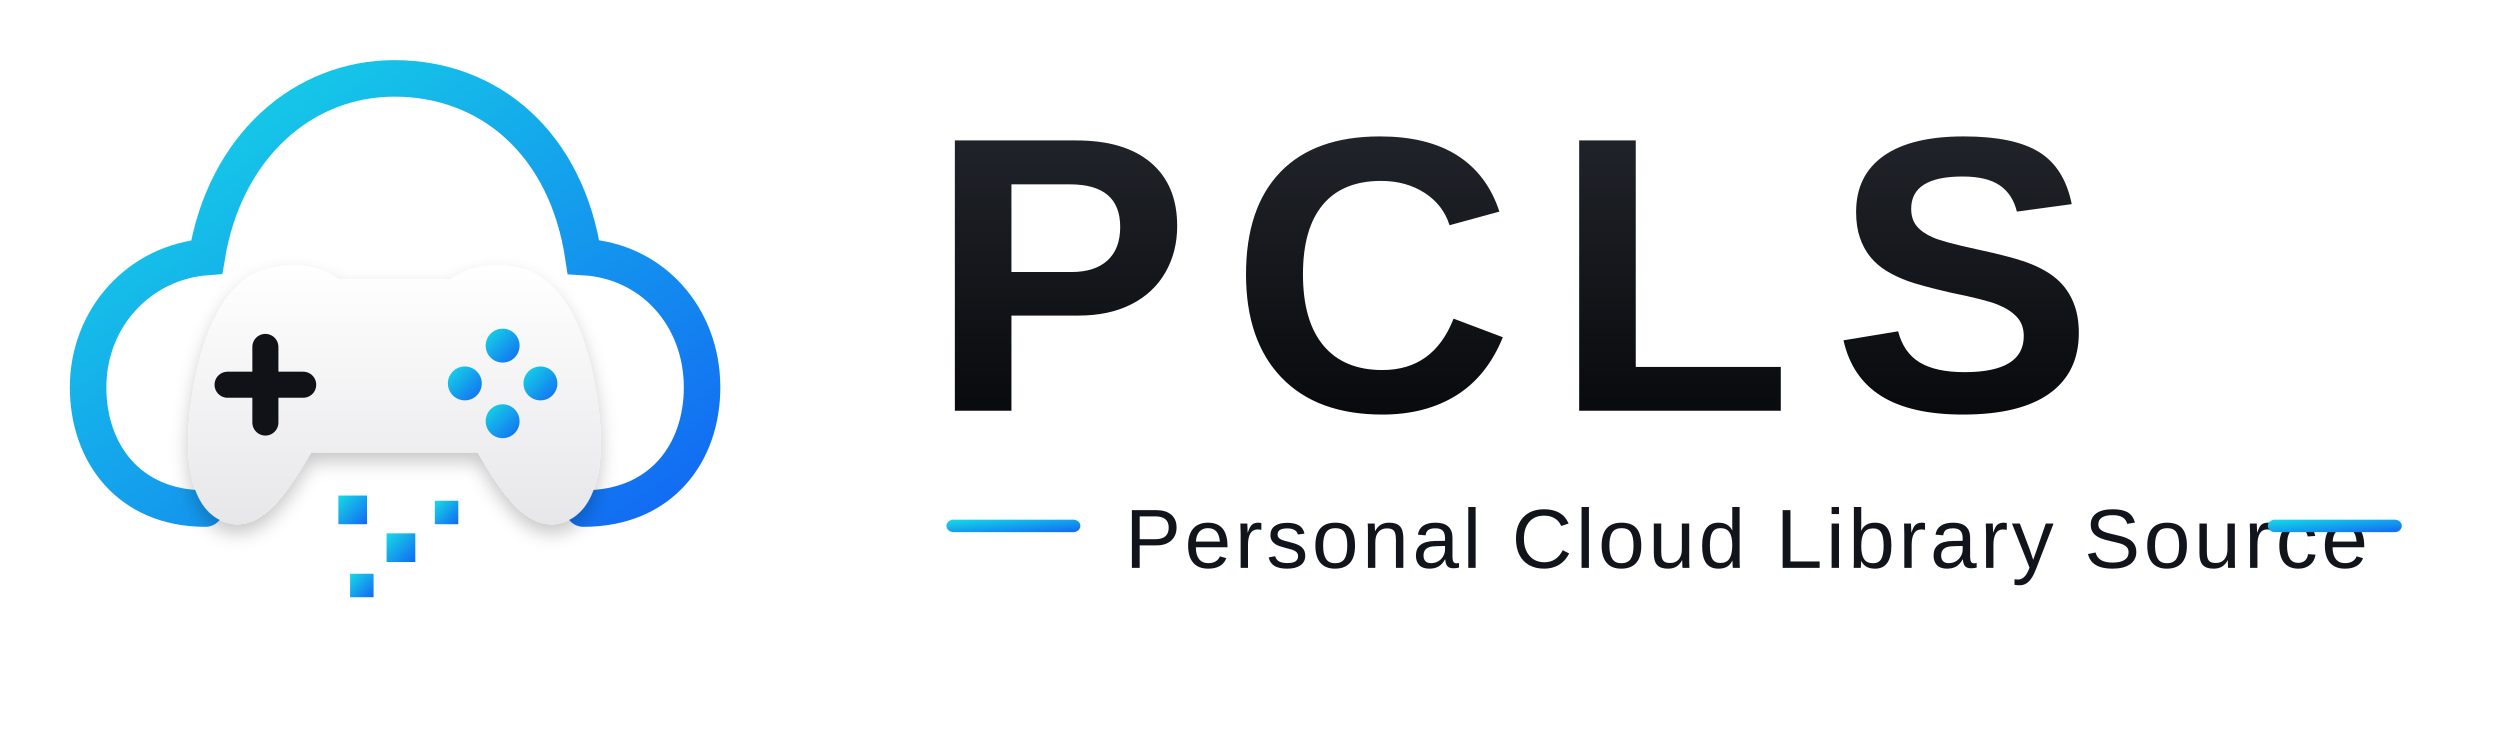
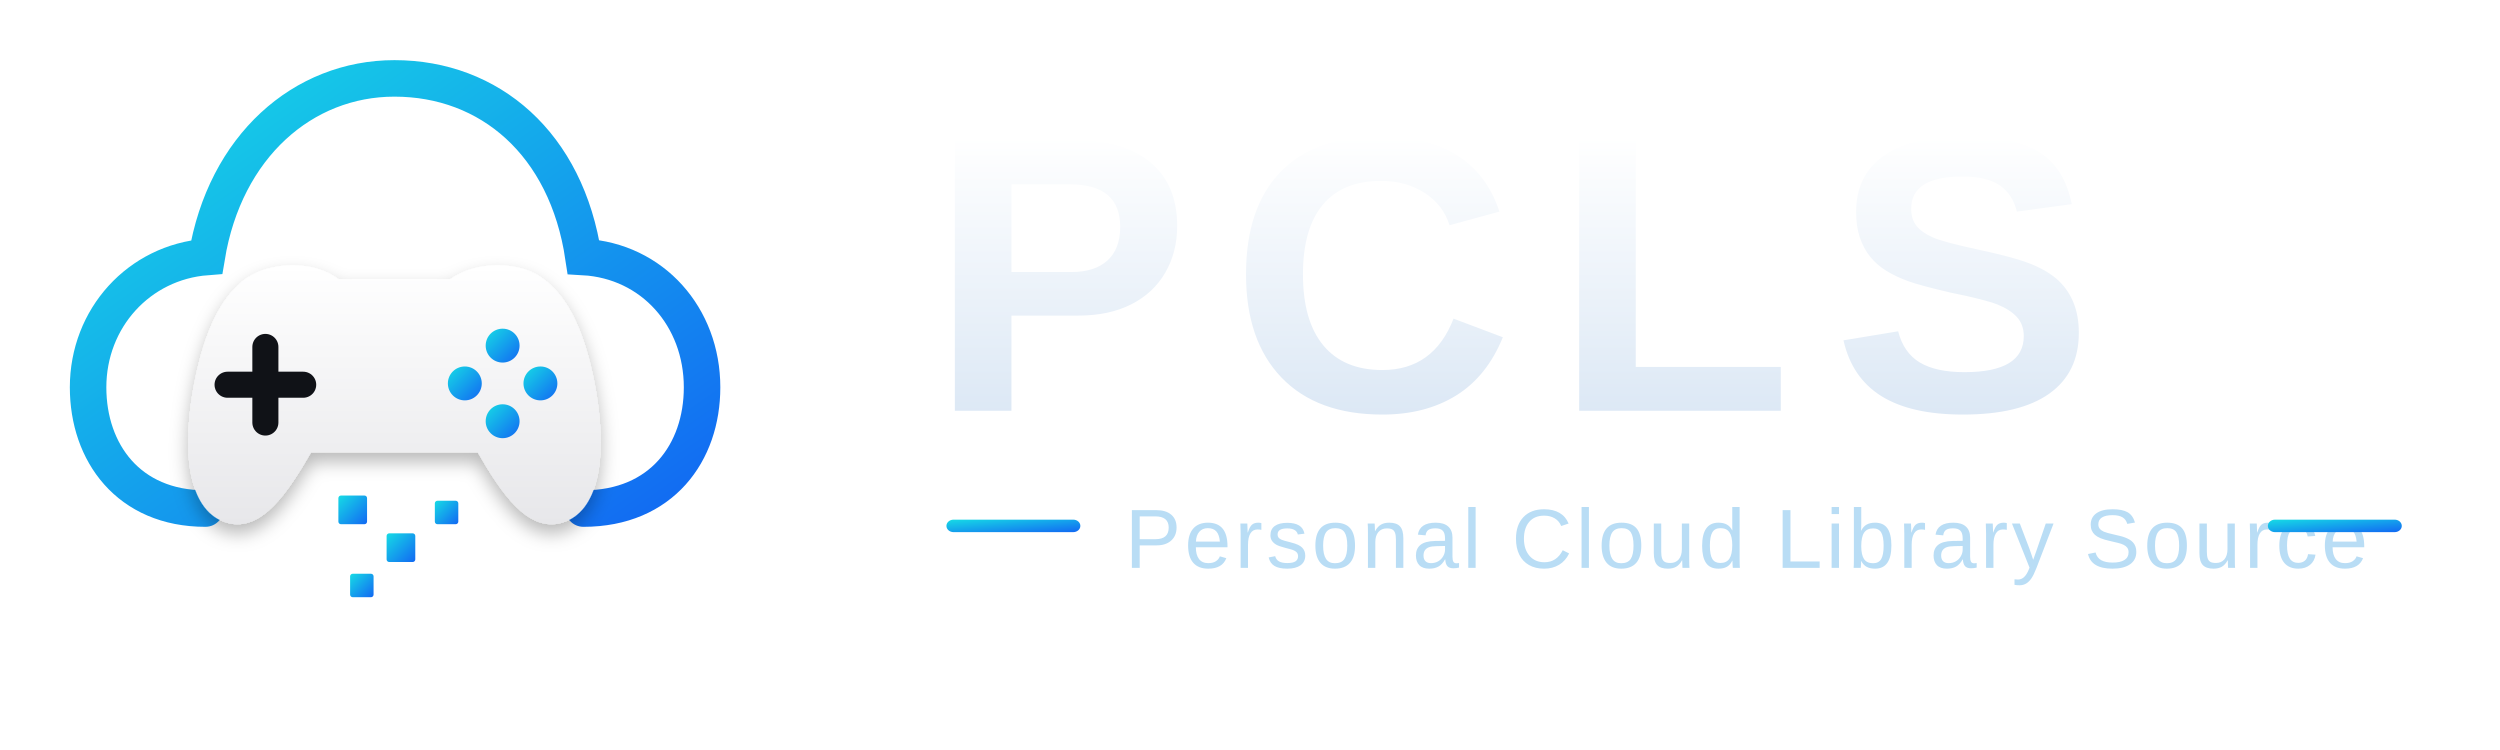
<svg xmlns="http://www.w3.org/2000/svg" viewBox="0 0 1400 420" role="img" aria-labelledby="title desc">
  <defs>
    <linearGradient id="blue" x1="0" y1="0" x2="1" y2="1">
      <stop offset="0" stop-color="#16dbe5" />
      <stop offset="1" stop-color="#1268f3" />
    </linearGradient>
    <linearGradient id="pad" x1="0" y1="0" x2="0" y2="1">
-       <stop offset="0" stop-color="#fff" />
+       <stop offset="0" stop-color="#ffffff" />
      <stop offset="1" stop-color="#e7e7ea" />
    </linearGradient>
-     <linearGradient id="ink" x1="0" y1="0" x2="0" y2="1">
-       <stop offset="0" stop-color="#202329" />
-       <stop offset="1" stop-color="#080a0d" />
+     <linearGradient id="wordmark" x1="0" y1="0" x2="0" y2="1">
+       <stop offset="0" stop-color="#ffffff" />
+       <stop offset="1" stop-color="#dce8f5" />
    </linearGradient>
    <filter id="shadow" x="-20%" y="-20%" width="140%" height="150%">
-       <feDropShadow dx="0" dy="7" stdDeviation="7" flood-opacity=".22" />
+       <feDropShadow dx="0" dy="7" stdDeviation="7" flood-color="#000000" flood-opacity=".28" />
    </filter>
  </defs>
  <g transform="translate(34 22) scale(.73)">
    <path d="M111 360C52 360 21 317 21 267c0-53 39-96 91-100 14-85 74-137 144-137 73 0 132 50 145 137 53 3 91 46 91 100 0 50-31 93-91 93" fill="none" stroke="url(#blue)" stroke-width="28" stroke-linecap="round" />
    <path d="M143 183c18-12 50-14 70 1h86c21-15 54-13 70-1 22 15 35 47 42 89 8 49 2 91-27 99-26 7-46-23-64-54H192c-18 31-38 61-64 54-29-8-35-50-27-99 7-42 20-74 42-89z" fill="url(#pad)" filter="url(#shadow)" />
    <path d="M157 236v58M128 265h58" stroke="#101217" stroke-width="20" stroke-linecap="round" />
    <g fill="url(#blue)">
      <circle cx="339" cy="235" r="13" />
      <circle cx="368" cy="264" r="13" />
      <circle cx="310" cy="264" r="13" />
      <circle cx="339" cy="293" r="13" />
-       <rect x="213" y="350" width="22" height="22" />
-       <rect x="250" y="379" width="22" height="22" />
-       <rect x="287" y="354" width="18" height="18" />
-       <rect x="222" y="410" width="18" height="18" />
+       <rect x="213" y="350" width="22" height="22" rx="2" />
+       <rect x="250" y="379" width="22" height="22" rx="2" />
+       <rect x="287" y="354" width="18" height="18" rx="2" />
+       <rect x="222" y="410" width="18" height="18" rx="2" />
    </g>
  </g>
-   <text x="520" y="230" fill="url(#ink)" font-family="Segoe UI,Arial,sans-serif" font-size="220" font-weight="700" letter-spacing="22">PCLS</text>
+   <text x="520" y="230" fill="url(#wordmark)" font-family="Segoe UI,Arial,sans-serif" font-size="220" font-weight="700" letter-spacing="22">PCLS</text>
  <rect x="530" y="291" width="75" height="7" rx="4" fill="url(#blue)" />
-   <text x="630" y="318" fill="#11151b" font-family="Segoe UI,Arial,sans-serif" font-size="47" letter-spacing="2">Personal Cloud Library Source</text>
+   <text x="630" y="318" fill="#b9ddf5" font-family="Segoe UI,Arial,sans-serif" font-size="47" letter-spacing="2">Personal Cloud Library Source</text>
  <rect x="1270" y="291" width="75" height="7" rx="4" fill="url(#blue)" />
</svg>
